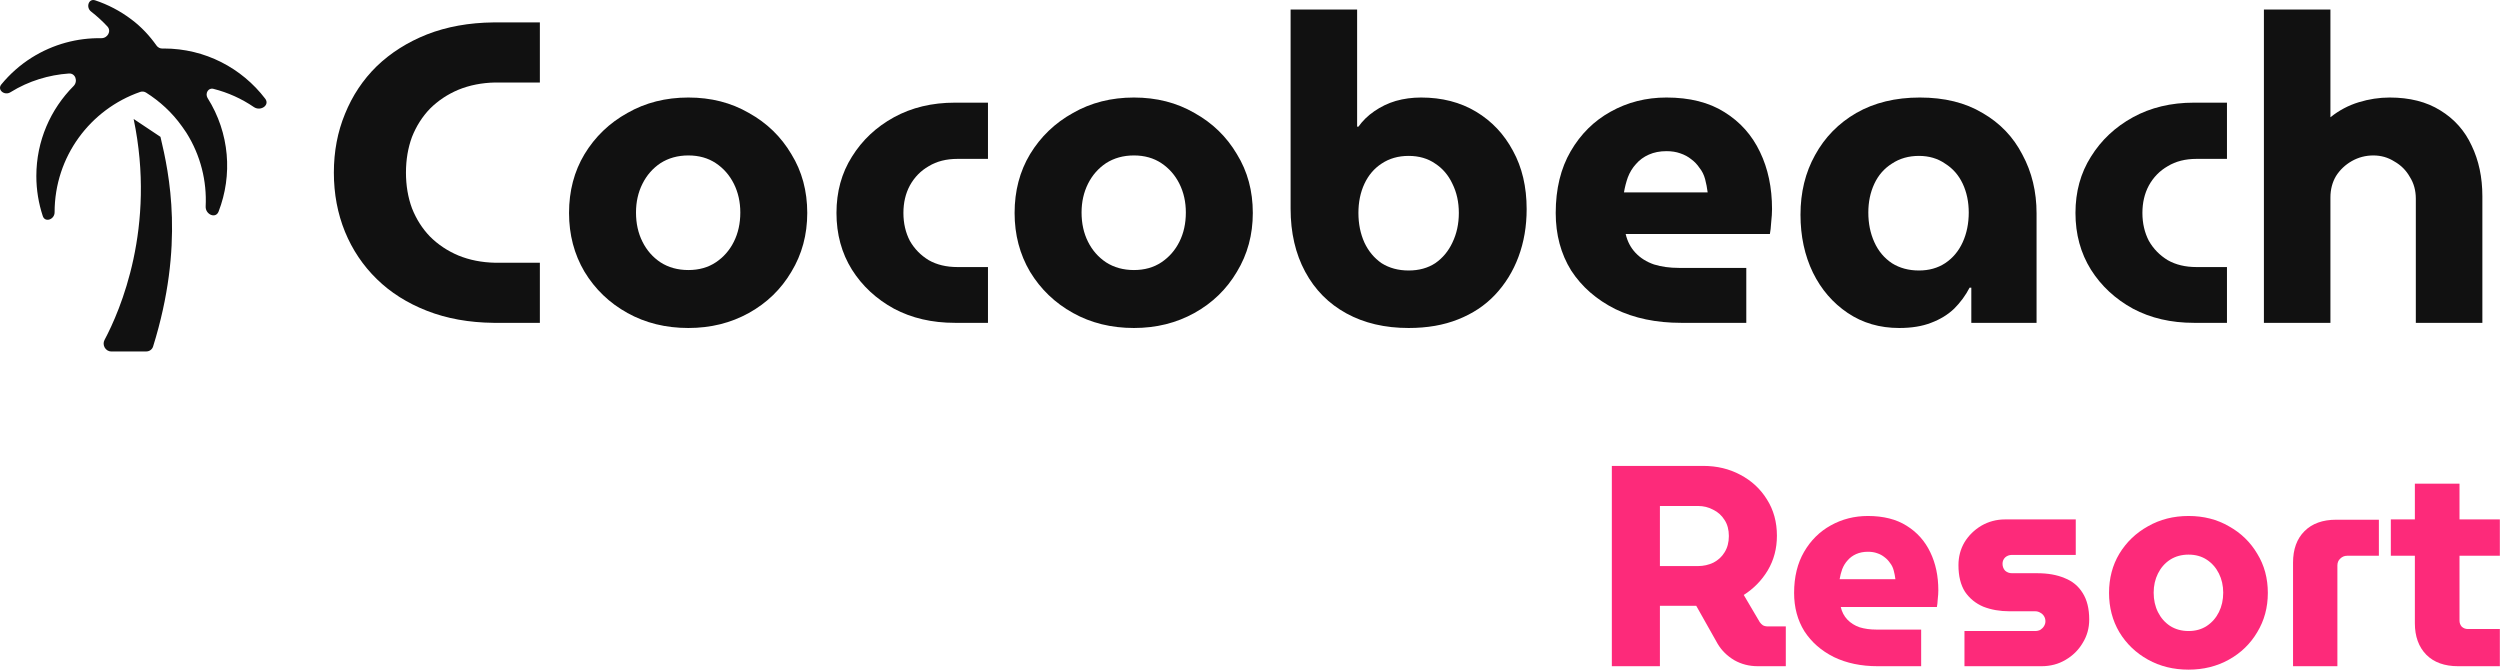
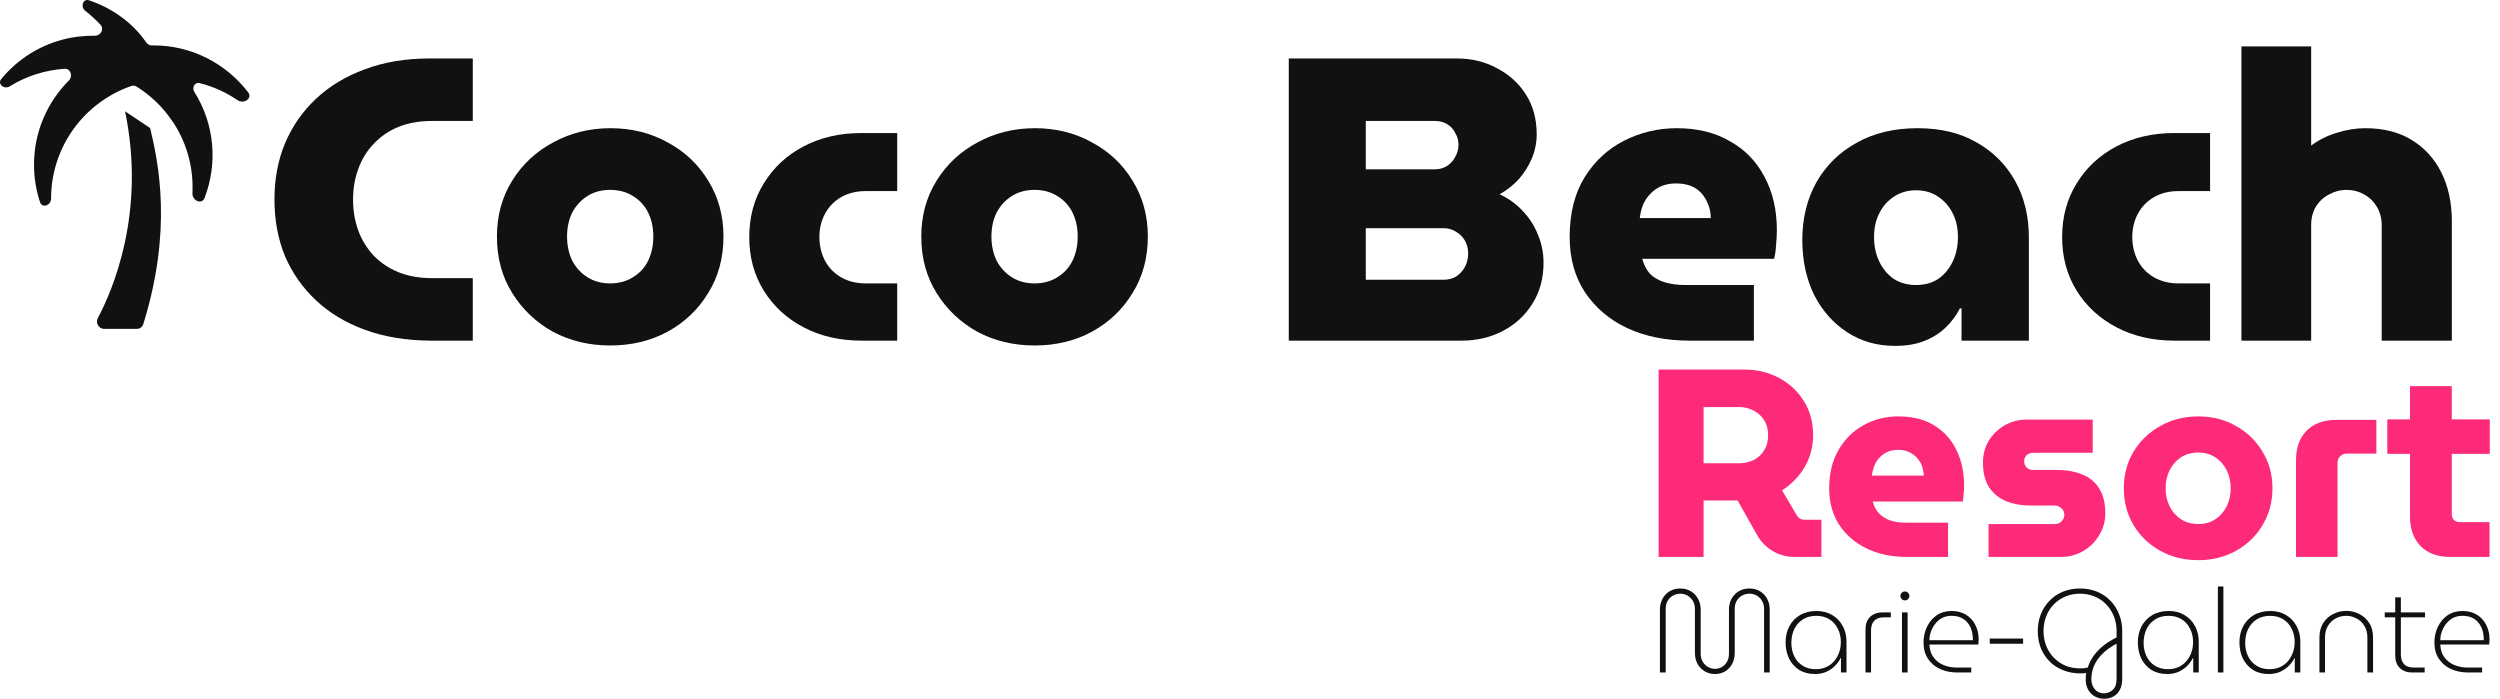
- <svg xmlns="http://www.w3.org/2000/svg" width="112" height="30" viewBox="0 0 112 30" fill="none">
-   <path d="M72.21 29.846V20.873H76.312C76.919 20.873 77.47 21.005 77.966 21.27C78.47 21.535 78.867 21.903 79.158 22.373C79.457 22.843 79.606 23.385 79.606 24.001C79.606 24.573 79.47 25.09 79.196 25.552C78.923 26.005 78.564 26.372 78.12 26.654L78.837 27.872C78.88 27.932 78.927 27.979 78.978 28.013C79.038 28.047 79.115 28.064 79.209 28.064H80.004V29.846H78.748C78.363 29.846 78.013 29.756 77.697 29.577C77.38 29.389 77.132 29.145 76.953 28.846L75.992 27.141C75.932 27.141 75.868 27.141 75.799 27.141C75.739 27.141 75.675 27.141 75.607 27.141H74.364V29.846H72.21ZM74.364 25.36H76.069C76.316 25.36 76.547 25.308 76.761 25.206C76.974 25.095 77.141 24.941 77.261 24.744C77.389 24.539 77.453 24.296 77.453 24.014C77.453 23.732 77.389 23.492 77.261 23.296C77.132 23.091 76.962 22.937 76.748 22.834C76.543 22.723 76.316 22.668 76.069 22.668H74.364V25.36Z" fill="#FD2A7A" />
-   <path d="M84.12 29.846C83.376 29.846 82.722 29.709 82.158 29.436C81.594 29.154 81.154 28.769 80.838 28.282C80.53 27.787 80.376 27.214 80.376 26.564C80.376 25.847 80.526 25.231 80.825 24.719C81.124 24.206 81.522 23.813 82.017 23.539C82.522 23.257 83.077 23.116 83.684 23.116C84.376 23.116 84.953 23.262 85.414 23.552C85.884 23.843 86.239 24.24 86.478 24.744C86.718 25.24 86.837 25.808 86.837 26.449C86.837 26.56 86.829 26.693 86.811 26.846C86.803 26.992 86.79 27.107 86.773 27.193H82.466C82.517 27.415 82.615 27.603 82.761 27.757C82.906 27.91 83.09 28.026 83.312 28.103C83.534 28.171 83.782 28.205 84.055 28.205H86.068V29.846H84.12ZM82.415 25.949H84.914C84.897 25.812 84.872 25.68 84.837 25.552C84.803 25.424 84.748 25.312 84.671 25.218C84.602 25.116 84.521 25.03 84.427 24.962C84.333 24.885 84.222 24.825 84.094 24.783C83.974 24.74 83.838 24.719 83.684 24.719C83.487 24.719 83.312 24.753 83.158 24.821C83.004 24.89 82.876 24.983 82.774 25.103C82.671 25.214 82.59 25.347 82.53 25.501C82.479 25.646 82.44 25.795 82.415 25.949Z" fill="#FD2A7A" />
-   <path d="M88.008 29.846V28.27H91.174C91.259 28.27 91.336 28.252 91.405 28.218C91.473 28.175 91.529 28.12 91.571 28.052C91.614 27.983 91.635 27.91 91.635 27.834C91.635 27.748 91.614 27.671 91.571 27.603C91.529 27.535 91.473 27.483 91.405 27.449C91.336 27.406 91.259 27.385 91.174 27.385H90.02C89.593 27.385 89.204 27.317 88.854 27.18C88.512 27.035 88.238 26.812 88.033 26.513C87.837 26.206 87.739 25.808 87.739 25.321C87.739 24.945 87.828 24.603 88.008 24.296C88.196 23.988 88.448 23.74 88.764 23.552C89.089 23.364 89.443 23.27 89.828 23.27H92.994V24.86H90.136C90.016 24.86 89.913 24.898 89.828 24.975C89.751 25.052 89.713 25.146 89.713 25.257C89.713 25.377 89.751 25.479 89.828 25.565C89.913 25.642 90.016 25.68 90.136 25.68H91.264C91.742 25.68 92.153 25.753 92.494 25.898C92.845 26.035 93.114 26.257 93.302 26.564C93.499 26.872 93.597 27.27 93.597 27.757C93.597 28.141 93.499 28.492 93.302 28.808C93.114 29.124 92.858 29.376 92.533 29.564C92.217 29.752 91.858 29.846 91.456 29.846H88.008Z" fill="#FD2A7A" />
-   <path d="M98.048 30C97.373 30 96.766 29.851 96.228 29.551C95.69 29.252 95.262 28.842 94.946 28.321C94.639 27.799 94.485 27.214 94.485 26.564C94.485 25.907 94.639 25.321 94.946 24.808C95.262 24.287 95.69 23.877 96.228 23.578C96.766 23.27 97.373 23.116 98.048 23.116C98.724 23.116 99.326 23.27 99.856 23.578C100.394 23.877 100.817 24.287 101.125 24.808C101.441 25.321 101.599 25.907 101.599 26.564C101.599 27.214 101.441 27.799 101.125 28.321C100.817 28.842 100.394 29.252 99.856 29.551C99.317 29.851 98.715 30 98.048 30ZM98.048 28.27C98.365 28.27 98.638 28.192 98.869 28.039C99.1 27.885 99.279 27.68 99.407 27.423C99.535 27.167 99.6 26.877 99.6 26.552C99.6 26.235 99.535 25.949 99.407 25.693C99.279 25.436 99.1 25.231 98.869 25.078C98.638 24.924 98.365 24.847 98.048 24.847C97.732 24.847 97.454 24.924 97.215 25.078C96.984 25.231 96.805 25.436 96.677 25.693C96.549 25.949 96.484 26.235 96.484 26.552C96.484 26.877 96.549 27.167 96.677 27.423C96.805 27.68 96.984 27.885 97.215 28.039C97.454 28.192 97.732 28.27 98.048 28.27Z" fill="#FD2A7A" />
-   <path d="M102.728 29.846V25.206C102.728 24.608 102.899 24.137 103.241 23.796C103.583 23.454 104.057 23.283 104.664 23.283H106.574V24.898H105.151C105.031 24.898 104.929 24.941 104.843 25.026C104.758 25.103 104.715 25.206 104.715 25.334V29.846H102.728Z" fill="#FD2A7A" />
-   <path d="M110.121 29.846C109.515 29.846 109.04 29.675 108.699 29.333C108.357 28.983 108.186 28.513 108.186 27.923V21.668H110.186V27.808C110.186 27.91 110.22 28 110.288 28.077C110.365 28.145 110.455 28.18 110.557 28.18H111.993V29.846H110.121ZM107.109 24.898V23.27H111.993V24.898H107.109Z" fill="#FD2A7A" />
-   <path d="M4.683 15.23C5.383 13.914 7.001 10.186 5.987 5.33L7.189 6.131C7.583 7.779 8.272 10.993 6.859 15.522C6.818 15.655 6.694 15.745 6.555 15.745H4.983C4.727 15.745 4.562 15.456 4.683 15.23Z" fill="#111111" />
-   <path d="M9.296 4.385C9.181 4.181 9.331 3.922 9.557 3.979C10.215 4.145 10.828 4.423 11.373 4.796C11.674 5.001 12.102 4.711 11.881 4.421C10.837 3.054 9.191 2.173 7.341 2.173C7.32 2.173 7.3 2.174 7.28 2.175C7.173 2.179 7.073 2.127 7.011 2.04C6.708 1.611 6.338 1.207 5.883 0.867C5.379 0.487 4.832 0.204 4.263 0.015C3.966 -0.084 3.834 0.339 4.088 0.523C4.353 0.73 4.593 0.952 4.81 1.184C5.004 1.392 4.82 1.716 4.536 1.711C3.466 1.695 2.391 1.974 1.42 2.582C0.893 2.914 0.438 3.322 0.06 3.782C-0.142 4.028 0.209 4.304 0.475 4.128C1.287 3.625 2.191 3.356 3.086 3.293C3.382 3.272 3.504 3.646 3.295 3.856C2.267 4.889 1.628 6.312 1.628 7.886C1.628 8.512 1.73 9.116 1.917 9.681C2.019 9.986 2.446 9.833 2.446 9.512C2.446 7.015 4.046 4.895 6.282 4.118C6.369 4.088 6.465 4.099 6.543 4.148C7.151 4.532 7.707 5.035 8.15 5.658C8.176 5.698 8.204 5.737 8.232 5.775C8.272 5.83 8.313 5.886 8.35 5.947C8.994 6.97 9.269 8.122 9.214 9.246C9.196 9.608 9.663 9.816 9.793 9.477C10.421 7.854 10.295 5.968 9.296 4.385Z" fill="#111111" />
-   <path fill-rule="evenodd" clip-rule="evenodd" d="M60.319 14.04C61.113 14.476 62.043 14.694 63.107 14.694C63.94 14.694 64.677 14.566 65.318 14.31C65.972 14.053 66.523 13.688 66.972 13.214C67.433 12.726 67.786 12.156 68.029 11.502C68.273 10.848 68.394 10.137 68.394 9.368C68.394 8.368 68.189 7.496 67.779 6.753C67.382 6.009 66.831 5.426 66.126 5.003C65.421 4.58 64.6 4.369 63.664 4.369C63.267 4.369 62.889 4.42 62.53 4.522C62.184 4.625 61.863 4.779 61.568 4.984C61.286 5.176 61.049 5.407 60.857 5.676H60.799V0.427H57.819V9.349C57.819 10.425 58.037 11.368 58.473 12.175C58.908 12.983 59.524 13.605 60.319 14.04ZM64.299 11.791C63.966 12.009 63.568 12.118 63.107 12.118C62.645 12.118 62.241 12.009 61.895 11.791C61.562 11.56 61.306 11.252 61.126 10.868C60.947 10.47 60.857 10.028 60.857 9.541C60.857 9.054 60.947 8.618 61.126 8.233C61.306 7.849 61.562 7.548 61.895 7.33C62.241 7.099 62.645 6.984 63.107 6.984C63.568 6.984 63.966 7.099 64.299 7.33C64.632 7.548 64.889 7.849 65.068 8.233C65.26 8.618 65.356 9.054 65.356 9.541C65.356 10.028 65.26 10.47 65.068 10.868C64.889 11.252 64.632 11.56 64.299 11.791Z" fill="#111111" />
-   <path d="M22.11 14.463C21.007 14.451 20.014 14.271 19.129 13.925C18.245 13.579 17.495 13.105 16.88 12.502C16.264 11.9 15.79 11.195 15.457 10.387C15.123 9.567 14.957 8.682 14.957 7.734C14.957 6.785 15.123 5.907 15.457 5.099C15.79 4.279 16.264 3.567 16.88 2.965C17.508 2.362 18.258 1.888 19.129 1.542C20.014 1.196 21.007 1.016 22.11 1.004H24.186V3.696H22.187C21.584 3.708 21.033 3.817 20.533 4.022C20.046 4.228 19.623 4.51 19.264 4.868C18.918 5.227 18.649 5.65 18.456 6.138C18.277 6.625 18.187 7.157 18.187 7.734C18.187 8.31 18.277 8.842 18.456 9.329C18.649 9.817 18.918 10.24 19.264 10.598C19.623 10.957 20.046 11.239 20.533 11.445C21.033 11.65 21.584 11.759 22.187 11.771H24.186V14.463H22.11Z" fill="#111111" />
-   <path fill-rule="evenodd" clip-rule="evenodd" d="M30.839 14.694C29.826 14.694 28.916 14.47 28.108 14.021C27.301 13.572 26.66 12.957 26.186 12.175C25.724 11.393 25.493 10.515 25.493 9.541C25.493 8.554 25.724 7.676 26.186 6.907C26.66 6.125 27.301 5.509 28.108 5.061C28.916 4.599 29.826 4.369 30.839 4.369C31.852 4.369 32.755 4.599 33.55 5.061C34.358 5.509 34.992 6.125 35.454 6.907C35.928 7.676 36.165 8.554 36.165 9.541C36.165 10.515 35.928 11.393 35.454 12.175C34.992 12.957 34.358 13.572 33.55 14.021C32.742 14.47 31.839 14.694 30.839 14.694ZM30.839 12.098C31.313 12.098 31.723 11.983 32.069 11.752C32.416 11.521 32.685 11.214 32.877 10.829C33.069 10.445 33.166 10.009 33.166 9.522C33.166 9.047 33.069 8.618 32.877 8.233C32.685 7.849 32.416 7.541 32.069 7.31C31.723 7.08 31.313 6.964 30.839 6.964C30.365 6.964 29.948 7.08 29.589 7.31C29.243 7.541 28.974 7.849 28.782 8.233C28.589 8.618 28.493 9.047 28.493 9.522C28.493 10.009 28.589 10.445 28.782 10.829C28.974 11.214 29.243 11.521 29.589 11.752C29.948 11.983 30.365 12.098 30.839 12.098Z" fill="#111111" />
-   <path d="M40.05 13.829C40.845 14.252 41.755 14.463 42.781 14.463H44.261V11.964H42.896C42.396 11.964 41.967 11.861 41.608 11.656C41.249 11.438 40.967 11.15 40.762 10.791C40.569 10.419 40.473 10.002 40.473 9.541C40.473 9.079 40.569 8.669 40.762 8.31C40.967 7.939 41.249 7.65 41.608 7.445C41.967 7.227 42.396 7.118 42.896 7.118H44.261V4.599H42.781C41.755 4.599 40.845 4.817 40.05 5.253C39.255 5.689 38.627 6.279 38.166 7.022C37.704 7.753 37.474 8.592 37.474 9.541C37.474 10.49 37.704 11.336 38.166 12.079C38.627 12.81 39.255 13.393 40.05 13.829Z" fill="#111111" />
-   <path fill-rule="evenodd" clip-rule="evenodd" d="M50.8 14.694C49.787 14.694 48.877 14.47 48.069 14.021C47.262 13.572 46.621 12.957 46.146 12.175C45.685 11.393 45.454 10.515 45.454 9.541C45.454 8.554 45.685 7.676 46.146 6.907C46.621 6.125 47.262 5.509 48.069 5.061C48.877 4.599 49.787 4.369 50.8 4.369C51.812 4.369 52.716 4.599 53.511 5.061C54.318 5.509 54.953 6.125 55.414 6.907C55.889 7.676 56.126 8.554 56.126 9.541C56.126 10.515 55.889 11.393 55.414 12.175C54.953 12.957 54.318 13.572 53.511 14.021C52.703 14.47 51.8 14.694 50.8 14.694ZM50.8 12.098C51.274 12.098 51.684 11.983 52.03 11.752C52.376 11.521 52.646 11.214 52.838 10.829C53.03 10.445 53.126 10.009 53.126 9.522C53.126 9.047 53.03 8.618 52.838 8.233C52.646 7.849 52.376 7.541 52.03 7.31C51.684 7.08 51.274 6.964 50.8 6.964C50.325 6.964 49.909 7.08 49.55 7.31C49.204 7.541 48.934 7.849 48.742 8.233C48.55 8.618 48.454 9.047 48.454 9.522C48.454 10.009 48.55 10.445 48.742 10.829C48.934 11.214 49.204 11.521 49.55 11.752C49.909 11.983 50.325 12.098 50.8 12.098Z" fill="#111111" />
-   <path fill-rule="evenodd" clip-rule="evenodd" d="M75.311 14.463C74.196 14.463 73.215 14.258 72.369 13.848C71.523 13.425 70.863 12.848 70.388 12.118C69.927 11.374 69.696 10.515 69.696 9.541C69.696 8.464 69.921 7.541 70.369 6.772C70.818 6.003 71.414 5.413 72.157 5.003C72.914 4.58 73.747 4.369 74.657 4.369C75.695 4.369 76.561 4.586 77.253 5.022C77.958 5.458 78.49 6.054 78.849 6.811C79.208 7.554 79.387 8.407 79.387 9.368C79.387 9.535 79.374 9.733 79.349 9.964C79.336 10.182 79.317 10.355 79.291 10.483H72.83C72.907 10.816 73.055 11.098 73.273 11.329C73.491 11.56 73.766 11.733 74.1 11.848C74.433 11.951 74.805 12.002 75.215 12.002H78.234V14.463H75.311ZM72.754 8.618H76.503C76.477 8.413 76.439 8.214 76.388 8.022C76.336 7.83 76.253 7.663 76.138 7.522C76.035 7.368 75.913 7.24 75.772 7.137C75.631 7.022 75.465 6.932 75.272 6.868C75.093 6.804 74.888 6.772 74.657 6.772C74.362 6.772 74.1 6.823 73.869 6.926C73.638 7.028 73.446 7.169 73.292 7.349C73.138 7.516 73.016 7.714 72.927 7.945C72.85 8.163 72.792 8.387 72.754 8.618Z" fill="#111111" />
-   <path fill-rule="evenodd" clip-rule="evenodd" d="M82.778 14.021C83.444 14.47 84.213 14.694 85.085 14.694C85.636 14.694 86.111 14.617 86.508 14.463C86.918 14.31 87.264 14.098 87.546 13.829C87.828 13.547 88.059 13.233 88.238 12.887H88.315V14.463H91.238V9.56C91.238 8.586 91.026 7.708 90.603 6.926C90.193 6.131 89.597 5.509 88.815 5.061C88.046 4.599 87.11 4.369 86.008 4.369C84.918 4.369 83.97 4.599 83.162 5.061C82.367 5.522 81.752 6.15 81.316 6.945C80.88 7.727 80.662 8.618 80.662 9.618C80.662 10.579 80.848 11.445 81.22 12.214C81.592 12.97 82.111 13.572 82.778 14.021ZM87.142 11.791C86.809 12.009 86.418 12.118 85.969 12.118C85.508 12.118 85.104 12.009 84.758 11.791C84.412 11.56 84.149 11.246 83.97 10.848C83.79 10.451 83.701 10.009 83.701 9.522C83.701 9.047 83.79 8.618 83.97 8.233C84.149 7.849 84.412 7.548 84.758 7.33C85.104 7.099 85.508 6.984 85.969 6.984C86.418 6.984 86.809 7.099 87.142 7.33C87.489 7.548 87.751 7.849 87.931 8.233C88.11 8.618 88.2 9.047 88.2 9.522C88.2 10.009 88.11 10.451 87.931 10.848C87.751 11.246 87.489 11.56 87.142 11.791Z" fill="#111111" />
-   <path d="M98.288 14.463C97.262 14.463 96.352 14.252 95.557 13.829C94.762 13.393 94.134 12.81 93.673 12.079C93.211 11.336 92.981 10.49 92.981 9.541C92.981 8.592 93.211 7.753 93.673 7.022C94.134 6.279 94.762 5.689 95.557 5.253C96.352 4.817 97.262 4.599 98.288 4.599H99.768V7.118H98.403C97.903 7.118 97.474 7.227 97.115 7.445C96.756 7.65 96.474 7.939 96.269 8.31C96.076 8.669 95.98 9.079 95.98 9.541C95.98 10.002 96.076 10.419 96.269 10.791C96.474 11.15 96.756 11.438 97.115 11.656C97.474 11.861 97.903 11.964 98.403 11.964H99.768V14.463H98.288Z" fill="#111111" />
-   <path d="M104.403 0.427H101.423V14.463H104.403V8.849C104.403 8.49 104.486 8.169 104.653 7.887C104.832 7.605 105.07 7.381 105.364 7.214C105.659 7.048 105.98 6.964 106.326 6.964C106.672 6.964 106.986 7.054 107.268 7.234C107.563 7.4 107.794 7.631 107.96 7.926C108.14 8.208 108.229 8.535 108.229 8.906V14.463H111.21V8.791C111.21 7.945 111.05 7.189 110.729 6.522C110.422 5.856 109.954 5.33 109.325 4.945C108.71 4.561 107.954 4.369 107.057 4.369C106.595 4.369 106.134 4.439 105.672 4.58C105.211 4.721 104.788 4.945 104.403 5.253V0.427Z" fill="#111111" />
+ <svg xmlns="http://www.w3.org/2000/svg" width="161" height="45" viewBox="0 0 161 45" fill="none">
+   <path d="M106.815 35.868V23.799H112.332C113.148 23.799 113.89 23.977 114.557 24.333C115.235 24.689 115.769 25.184 116.16 25.816C116.562 26.448 116.764 27.178 116.764 28.006C116.764 28.776 116.58 29.471 116.212 30.092C115.844 30.701 115.361 31.196 114.763 31.575L115.729 33.213C115.787 33.294 115.85 33.357 115.919 33.403C115.999 33.449 116.103 33.472 116.229 33.472H117.298V35.868H115.608C115.091 35.868 114.62 35.748 114.194 35.506C113.769 35.254 113.436 34.926 113.194 34.524L111.901 32.23C111.821 32.23 111.734 32.23 111.643 32.23C111.562 32.23 111.476 32.23 111.384 32.23H109.711V35.868H106.815ZM109.711 29.834H112.005C112.338 29.834 112.648 29.765 112.936 29.627C113.223 29.477 113.447 29.27 113.608 29.006C113.781 28.73 113.867 28.402 113.867 28.023C113.867 27.644 113.781 27.322 113.608 27.058C113.436 26.782 113.206 26.575 112.918 26.437C112.643 26.287 112.338 26.213 112.005 26.213H109.711V29.834Z" fill="#FD2A7A" />
+   <path d="M122.834 35.868C121.834 35.868 120.955 35.685 120.196 35.317C119.437 34.937 118.845 34.42 118.42 33.765C118.006 33.098 117.799 32.328 117.799 31.454C117.799 30.489 118 29.661 118.403 28.971C118.805 28.282 119.34 27.753 120.006 27.385C120.685 27.006 121.432 26.816 122.248 26.816C123.179 26.816 123.955 27.012 124.576 27.402C125.208 27.793 125.685 28.328 126.007 29.006C126.329 29.673 126.49 30.437 126.49 31.299C126.49 31.449 126.478 31.627 126.455 31.834C126.444 32.029 126.426 32.184 126.403 32.299H120.61C120.679 32.598 120.811 32.851 121.006 33.058C121.202 33.265 121.449 33.42 121.748 33.523C122.047 33.615 122.38 33.661 122.748 33.661H125.455V35.868H122.834ZM120.541 30.627H123.903C123.88 30.443 123.846 30.265 123.8 30.092C123.754 29.92 123.679 29.77 123.576 29.644C123.484 29.506 123.374 29.391 123.248 29.299C123.121 29.196 122.972 29.115 122.8 29.058C122.639 29 122.455 28.971 122.248 28.971C121.983 28.971 121.748 29.017 121.541 29.109C121.334 29.201 121.162 29.328 121.024 29.489C120.886 29.638 120.776 29.816 120.696 30.023C120.627 30.219 120.575 30.42 120.541 30.627Z" fill="#FD2A7A" />
+   <path d="M128.064 35.868V33.748H132.323C132.438 33.748 132.541 33.725 132.633 33.679C132.725 33.621 132.8 33.547 132.857 33.455C132.915 33.363 132.944 33.265 132.944 33.161C132.944 33.047 132.915 32.943 132.857 32.851C132.8 32.759 132.725 32.69 132.633 32.644C132.541 32.587 132.438 32.558 132.323 32.558H130.771C130.196 32.558 129.673 32.466 129.202 32.282C128.742 32.087 128.374 31.788 128.099 31.385C127.834 30.972 127.702 30.437 127.702 29.782C127.702 29.276 127.823 28.816 128.064 28.402C128.317 27.989 128.656 27.655 129.081 27.402C129.518 27.149 129.995 27.023 130.512 27.023H134.771V29.161H130.926C130.765 29.161 130.627 29.213 130.512 29.316C130.409 29.42 130.357 29.546 130.357 29.696C130.357 29.857 130.409 29.994 130.512 30.11C130.627 30.213 130.765 30.265 130.926 30.265H132.444C133.087 30.265 133.639 30.362 134.099 30.558C134.57 30.742 134.932 31.041 135.185 31.454C135.45 31.868 135.582 32.403 135.582 33.058C135.582 33.575 135.45 34.047 135.185 34.472C134.932 34.897 134.588 35.236 134.151 35.489C133.725 35.742 133.243 35.868 132.702 35.868H128.064Z" fill="#FD2A7A" />
+   <path d="M141.57 36.075C140.662 36.075 139.845 35.874 139.121 35.472C138.397 35.07 137.822 34.518 137.397 33.817C136.983 33.115 136.776 32.328 136.776 31.454C136.776 30.569 136.983 29.782 137.397 29.092C137.822 28.391 138.397 27.839 139.121 27.437C139.845 27.023 140.662 26.816 141.57 26.816C142.478 26.816 143.288 27.023 144.001 27.437C144.725 27.839 145.294 28.391 145.708 29.092C146.133 29.782 146.346 30.569 146.346 31.454C146.346 32.328 146.133 33.115 145.708 33.817C145.294 34.518 144.725 35.07 144.001 35.472C143.277 35.874 142.466 36.075 141.57 36.075ZM141.57 33.748C141.995 33.748 142.363 33.644 142.673 33.437C142.984 33.23 143.225 32.955 143.397 32.61C143.57 32.265 143.656 31.874 143.656 31.437C143.656 31.012 143.57 30.627 143.397 30.282C143.225 29.937 142.984 29.661 142.673 29.454C142.363 29.247 141.995 29.144 141.57 29.144C141.144 29.144 140.771 29.247 140.449 29.454C140.139 29.661 139.897 29.937 139.725 30.282C139.552 30.627 139.466 31.012 139.466 31.437C139.466 31.874 139.552 32.265 139.725 32.61C139.897 32.955 140.139 33.23 140.449 33.437C140.771 33.644 141.144 33.748 141.57 33.748Z" fill="#FD2A7A" />
+   <path d="M147.864 35.868V29.627C147.864 28.822 148.094 28.19 148.554 27.73C149.014 27.27 149.652 27.04 150.468 27.04H153.037V29.213H151.123C150.962 29.213 150.824 29.27 150.709 29.385C150.594 29.489 150.537 29.627 150.537 29.799V35.868H147.864Z" fill="#FD2A7A" />
+   <path d="M157.809 35.868C156.993 35.868 156.355 35.639 155.895 35.179C155.435 34.708 155.205 34.075 155.205 33.282V24.868H157.895V33.127C157.895 33.265 157.941 33.386 158.033 33.489C158.137 33.581 158.257 33.627 158.395 33.627H160.327V35.868H157.809ZM153.757 29.213V27.023H160.327V29.213H153.757Z" fill="#FD2A7A" />
+   <path d="M6.299 20.486C7.241 18.715 9.418 13.701 8.053 7.169L9.669 8.247C10.2 10.463 11.126 14.786 9.226 20.878C9.17 21.057 9.004 21.179 8.817 21.179H6.703C6.358 21.179 6.137 20.79 6.299 20.486Z" fill="#111111" />
+   <path d="M12.504 5.898C12.349 5.624 12.551 5.275 12.855 5.352C13.741 5.575 14.565 5.95 15.298 6.45C15.703 6.727 16.279 6.336 15.981 5.947C14.577 4.108 12.363 2.923 9.874 2.923C9.846 2.923 9.819 2.924 9.792 2.925C9.648 2.931 9.514 2.862 9.431 2.744C9.023 2.167 8.525 1.623 7.913 1.167C7.235 0.655 6.499 0.275 5.734 0.02C5.334 -0.113 5.158 0.456 5.499 0.703C5.855 0.982 6.178 1.28 6.47 1.593C6.731 1.872 6.484 2.308 6.101 2.302C4.662 2.279 3.216 2.655 1.91 3.473C1.202 3.92 0.59 4.469 0.081 5.088C-0.191 5.419 0.281 5.789 0.638 5.553C1.731 4.876 2.947 4.514 4.151 4.429C4.549 4.401 4.714 4.904 4.432 5.187C3.049 6.576 2.19 8.49 2.19 10.607C2.19 11.45 2.326 12.262 2.579 13.022C2.715 13.432 3.29 13.227 3.29 12.795C3.29 9.436 5.443 6.585 8.45 5.539C8.567 5.498 8.696 5.513 8.801 5.579C9.619 6.096 10.367 6.773 10.963 7.611C10.998 7.665 11.036 7.716 11.073 7.768C11.127 7.842 11.181 7.917 11.232 7.999C12.098 9.376 12.467 10.925 12.393 12.437C12.37 12.924 12.997 13.204 13.173 12.748C14.017 10.565 13.848 8.028 12.504 5.898Z" fill="#111111" />
+   <path d="M153.757 27.023H160.327V29.213H153.757V27.023Z" fill="#FD2A7A" />
+   <path d="M27.669 21.937C26.112 21.92 24.718 21.686 23.49 21.236C22.261 20.786 21.214 20.155 20.349 19.341C19.483 18.528 18.817 17.576 18.349 16.486C17.899 15.378 17.675 14.166 17.675 12.851C17.675 11.536 17.899 10.333 18.349 9.243C18.817 8.135 19.483 7.174 20.349 6.361C21.214 5.548 22.261 4.916 23.49 4.466C24.718 3.999 26.112 3.765 27.669 3.765H30.447V7.789H27.825C27.012 7.789 26.285 7.919 25.644 8.178C25.021 8.438 24.494 8.801 24.061 9.269C23.628 9.719 23.299 10.255 23.074 10.878C22.849 11.484 22.737 12.142 22.737 12.851C22.737 13.561 22.849 14.227 23.074 14.85C23.299 15.456 23.628 15.992 24.061 16.46C24.494 16.91 25.021 17.264 25.644 17.524C26.285 17.784 27.012 17.913 27.825 17.913H30.447V21.937H27.669Z" fill="#111111" />
+   <path d="M39.296 22.249C37.947 22.249 36.718 21.955 35.61 21.366C34.52 20.76 33.646 19.93 32.988 18.874C32.33 17.818 32.002 16.607 32.002 15.239C32.002 13.889 32.33 12.687 32.988 11.631C33.646 10.575 34.528 9.753 35.636 9.165C36.744 8.559 37.972 8.256 39.322 8.256C40.672 8.256 41.892 8.559 42.983 9.165C44.09 9.753 44.965 10.575 45.605 11.631C46.263 12.687 46.591 13.889 46.591 15.239C46.591 16.607 46.263 17.818 45.605 18.874C44.965 19.93 44.09 20.76 42.983 21.366C41.892 21.955 40.664 22.249 39.296 22.249ZM39.296 18.251C39.85 18.251 40.335 18.121 40.75 17.861C41.183 17.602 41.512 17.247 41.737 16.797C41.962 16.33 42.074 15.811 42.074 15.239C42.074 14.651 41.962 14.132 41.737 13.682C41.512 13.232 41.183 12.877 40.75 12.617C40.335 12.358 39.85 12.228 39.296 12.228C38.743 12.228 38.258 12.358 37.843 12.617C37.427 12.877 37.098 13.232 36.856 13.682C36.631 14.132 36.519 14.651 36.519 15.239C36.519 15.811 36.631 16.33 36.856 16.797C37.098 17.247 37.427 17.602 37.843 17.861C38.258 18.121 38.743 18.251 39.296 18.251Z" fill="#111111" />
+   <path d="M55.469 21.937C54.085 21.937 52.847 21.652 51.757 21.081C50.666 20.509 49.81 19.722 49.187 18.718C48.564 17.714 48.252 16.564 48.252 15.265C48.252 13.967 48.564 12.816 49.187 11.813C49.81 10.792 50.666 9.995 51.757 9.424C52.847 8.853 54.085 8.568 55.469 8.568H57.78V12.306H55.755C55.149 12.306 54.621 12.436 54.171 12.695C53.721 12.955 53.375 13.31 53.133 13.76C52.891 14.21 52.769 14.712 52.769 15.265C52.769 15.819 52.891 16.33 53.133 16.797C53.375 17.247 53.721 17.602 54.171 17.861C54.621 18.121 55.149 18.251 55.755 18.251H57.78V21.937H55.469Z" fill="#111111" />
+   <path d="M66.626 22.249C65.276 22.249 64.047 21.955 62.94 21.366C61.849 20.76 60.975 19.93 60.318 18.874C59.66 17.818 59.331 16.607 59.331 15.239C59.331 13.889 59.66 12.687 60.318 11.631C60.975 10.575 61.858 9.753 62.965 9.165C64.073 8.559 65.302 8.256 66.652 8.256C68.002 8.256 69.222 8.559 70.312 9.165C71.42 9.753 72.294 10.575 72.934 11.631C73.592 12.687 73.921 13.889 73.921 15.239C73.921 16.607 73.592 17.818 72.934 18.874C72.294 19.93 71.42 20.76 70.312 21.366C69.222 21.955 67.993 22.249 66.626 22.249ZM66.626 18.251C67.18 18.251 67.664 18.121 68.08 17.861C68.512 17.602 68.841 17.247 69.066 16.797C69.291 16.33 69.404 15.811 69.404 15.239C69.404 14.651 69.291 14.132 69.066 13.682C68.841 13.232 68.512 12.877 68.08 12.617C67.664 12.358 67.18 12.228 66.626 12.228C66.072 12.228 65.588 12.358 65.172 12.617C64.757 12.877 64.428 13.232 64.186 13.682C63.961 14.132 63.848 14.651 63.848 15.239C63.848 15.811 63.961 16.33 64.186 16.797C64.428 17.247 64.757 17.602 65.172 17.861C65.588 18.121 66.072 18.251 66.626 18.251Z" fill="#111111" />
+   <path d="M82.997 21.937V3.765H93.823C94.775 3.765 95.631 3.973 96.393 4.388C97.172 4.786 97.795 5.349 98.262 6.075C98.729 6.802 98.963 7.659 98.963 8.646C98.963 9.182 98.859 9.701 98.651 10.203C98.444 10.688 98.167 11.129 97.821 11.527C97.475 11.908 97.059 12.237 96.575 12.514C97.146 12.773 97.639 13.128 98.054 13.578C98.487 14.028 98.816 14.539 99.041 15.11C99.283 15.681 99.404 16.287 99.404 16.927C99.404 17.931 99.162 18.813 98.677 19.575C98.21 20.319 97.579 20.899 96.782 21.314C95.986 21.73 95.104 21.937 94.134 21.937H82.997ZM87.956 18.017H92.94C93.269 18.017 93.546 17.948 93.771 17.81C94.013 17.654 94.204 17.446 94.342 17.186C94.481 16.927 94.55 16.641 94.55 16.33C94.55 16.018 94.481 15.741 94.342 15.499C94.204 15.257 94.013 15.066 93.771 14.928C93.546 14.772 93.269 14.694 92.94 14.694H87.956V18.017ZM87.956 10.904H92.395C92.689 10.904 92.949 10.835 93.174 10.696C93.416 10.541 93.598 10.342 93.719 10.099C93.858 9.857 93.927 9.597 93.927 9.32C93.927 9.044 93.858 8.793 93.719 8.568C93.598 8.325 93.425 8.135 93.2 7.996C92.975 7.858 92.707 7.789 92.395 7.789H87.956V10.904Z" fill="#111111" />
+   <path d="M108.796 21.937C107.29 21.937 105.958 21.669 104.798 21.133C103.656 20.596 102.747 19.826 102.072 18.822C101.415 17.818 101.086 16.633 101.086 15.265C101.086 13.742 101.406 12.462 102.046 11.423C102.687 10.385 103.535 9.597 104.591 9.061C105.646 8.524 106.78 8.256 107.991 8.256C109.307 8.256 110.44 8.533 111.392 9.087C112.361 9.623 113.106 10.385 113.625 11.371C114.161 12.358 114.43 13.509 114.43 14.824C114.43 15.101 114.412 15.421 114.378 15.785C114.36 16.131 114.317 16.425 114.248 16.667H105.759C105.863 17.048 106.027 17.368 106.252 17.628C106.494 17.87 106.806 18.052 107.187 18.173C107.585 18.294 108.035 18.355 108.537 18.355H112.95V21.937H108.796ZM105.603 14.045H110.172C110.172 13.786 110.137 13.552 110.068 13.344C109.999 13.119 109.904 12.912 109.783 12.721C109.662 12.531 109.514 12.367 109.341 12.228C109.168 12.09 108.961 11.986 108.718 11.916C108.476 11.847 108.216 11.813 107.94 11.813C107.576 11.813 107.256 11.873 106.979 11.994C106.702 12.116 106.468 12.28 106.278 12.488C106.088 12.678 105.932 12.912 105.811 13.189C105.707 13.448 105.638 13.734 105.603 14.045Z" fill="#111111" />
+   <path d="M122.04 22.275C120.88 22.275 119.851 21.981 118.951 21.392C118.051 20.804 117.341 19.999 116.822 18.978C116.32 17.939 116.069 16.762 116.069 15.447C116.069 14.063 116.372 12.825 116.978 11.735C117.601 10.645 118.466 9.796 119.574 9.191C120.681 8.568 121.988 8.256 123.494 8.256C124.965 8.256 126.228 8.559 127.284 9.165C128.357 9.77 129.188 10.601 129.776 11.657C130.365 12.713 130.659 13.924 130.659 15.291V21.937H126.323V19.86H126.22C125.977 20.328 125.666 20.743 125.285 21.107C124.904 21.47 124.446 21.756 123.909 21.963C123.39 22.171 122.767 22.275 122.04 22.275ZM123.39 18.355C123.944 18.355 124.42 18.225 124.818 17.965C125.216 17.688 125.527 17.316 125.752 16.849C125.977 16.382 126.09 15.854 126.09 15.265C126.09 14.677 125.977 14.166 125.752 13.734C125.527 13.284 125.216 12.929 124.818 12.669C124.42 12.393 123.944 12.254 123.39 12.254C122.853 12.254 122.377 12.393 121.962 12.669C121.564 12.929 121.252 13.284 121.027 13.734C120.802 14.166 120.69 14.677 120.69 15.265C120.69 15.854 120.802 16.382 121.027 16.849C121.252 17.316 121.564 17.688 121.962 17.965C122.377 18.225 122.853 18.355 123.39 18.355Z" fill="#111111" />
+   <path d="M140.018 21.937C138.634 21.937 137.396 21.652 136.306 21.081C135.216 20.509 134.359 19.722 133.736 18.718C133.113 17.714 132.801 16.564 132.801 15.265C132.801 13.967 133.113 12.816 133.736 11.813C134.359 10.792 135.216 9.995 136.306 9.424C137.396 8.853 138.634 8.568 140.018 8.568H142.329V12.306H140.304C139.698 12.306 139.17 12.436 138.72 12.695C138.27 12.955 137.924 13.31 137.682 13.76C137.44 14.21 137.319 14.712 137.319 15.265C137.319 15.819 137.44 16.33 137.682 16.797C137.924 17.247 138.27 17.602 138.72 17.861C139.17 18.121 139.698 18.251 140.304 18.251H142.329V21.937H140.018Z" fill="#111111" />
+   <path d="M144.348 21.937V2.986H148.839V9.372C149.358 8.992 149.92 8.715 150.526 8.542C151.132 8.351 151.729 8.256 152.317 8.256C153.494 8.256 154.489 8.507 155.303 9.009C156.134 9.511 156.774 10.212 157.224 11.112C157.674 12.012 157.899 13.059 157.899 14.253V21.937H153.382V14.539C153.382 14.071 153.278 13.665 153.07 13.318C152.863 12.972 152.586 12.704 152.24 12.514C151.893 12.323 151.521 12.228 151.123 12.228C150.725 12.228 150.353 12.323 150.007 12.514C149.661 12.687 149.375 12.946 149.15 13.292C148.943 13.639 148.839 14.037 148.839 14.487V21.937H144.348Z" fill="#111111" />
+   <path d="M110.45 43.407C110.202 43.407 109.979 43.349 109.782 43.232C109.59 43.116 109.436 42.957 109.319 42.755C109.208 42.547 109.153 42.307 109.153 42.034V39.197C109.153 39.014 109.11 38.85 109.024 38.703C108.938 38.557 108.824 38.443 108.682 38.362C108.541 38.276 108.384 38.233 108.212 38.233C108.04 38.233 107.881 38.276 107.734 38.362C107.592 38.443 107.478 38.557 107.392 38.703C107.312 38.85 107.271 39.014 107.271 39.197V43.308H106.899V39.265C106.899 38.997 106.955 38.761 107.066 38.559C107.178 38.352 107.332 38.19 107.529 38.074C107.726 37.957 107.954 37.899 108.212 37.899C108.465 37.899 108.69 37.957 108.887 38.074C109.084 38.19 109.238 38.352 109.35 38.559C109.466 38.761 109.524 38.997 109.524 39.265V42.102C109.524 42.294 109.567 42.464 109.653 42.61C109.739 42.752 109.85 42.866 109.987 42.952C110.129 43.033 110.283 43.073 110.45 43.073C110.612 43.073 110.761 43.033 110.897 42.952C111.034 42.866 111.143 42.752 111.224 42.61C111.304 42.464 111.345 42.294 111.345 42.102V39.265C111.345 38.997 111.401 38.761 111.512 38.559C111.628 38.352 111.785 38.19 111.982 38.074C112.179 37.957 112.407 37.899 112.665 37.899C112.918 37.899 113.143 37.957 113.34 38.074C113.537 38.19 113.692 38.352 113.803 38.559C113.914 38.761 113.97 38.997 113.97 39.265V43.308H113.606V39.197C113.606 39.014 113.563 38.85 113.477 38.703C113.396 38.557 113.284 38.443 113.143 38.362C113.001 38.276 112.842 38.233 112.665 38.233C112.488 38.233 112.326 38.276 112.179 38.362C112.038 38.443 111.924 38.557 111.838 38.703C111.757 38.85 111.717 39.014 111.717 39.197V42.034C111.717 42.307 111.661 42.547 111.55 42.755C111.444 42.957 111.294 43.116 111.102 43.232C110.91 43.349 110.693 43.407 110.45 43.407Z" fill="#111111" />
+   <path d="M116.881 43.407C116.487 43.407 116.148 43.318 115.865 43.141C115.582 42.959 115.364 42.714 115.212 42.406C115.066 42.097 114.992 41.751 114.992 41.366C114.992 40.987 115.071 40.645 115.228 40.342C115.389 40.033 115.62 39.791 115.918 39.614C116.216 39.437 116.573 39.348 116.988 39.348C117.377 39.348 117.716 39.437 118.004 39.614C118.292 39.786 118.515 40.021 118.672 40.319C118.834 40.613 118.915 40.946 118.915 41.321V43.308H118.558V42.375H118.535C118.464 42.532 118.353 42.691 118.201 42.853C118.055 43.01 117.87 43.141 117.648 43.248C117.43 43.354 117.175 43.407 116.881 43.407ZM116.942 43.096C117.251 43.096 117.526 43.023 117.769 42.876C118.012 42.724 118.201 42.517 118.338 42.254C118.48 41.986 118.55 41.685 118.55 41.351C118.55 41.027 118.485 40.739 118.353 40.486C118.227 40.228 118.045 40.026 117.807 39.879C117.569 39.733 117.291 39.659 116.972 39.659C116.639 39.659 116.35 39.735 116.108 39.887C115.87 40.039 115.685 40.246 115.554 40.509C115.427 40.772 115.364 41.07 115.364 41.404C115.364 41.713 115.425 41.996 115.546 42.254C115.668 42.512 115.847 42.717 116.085 42.868C116.323 43.02 116.608 43.096 116.942 43.096Z" fill="#111111" />
+   <path d="M120.138 43.308V40.539C120.138 40.195 120.234 39.927 120.427 39.735C120.624 39.538 120.894 39.439 121.238 39.439H121.769V39.758H121.314C121.046 39.758 120.841 39.831 120.7 39.978C120.563 40.125 120.495 40.334 120.495 40.608V43.308H120.138Z" fill="#111111" />
+   <path d="M122.487 43.308V39.439H122.851V43.308H122.487ZM122.677 38.666C122.601 38.666 122.533 38.638 122.472 38.582C122.416 38.521 122.388 38.453 122.388 38.377C122.388 38.296 122.416 38.228 122.472 38.172C122.533 38.117 122.601 38.089 122.677 38.089C122.753 38.089 122.818 38.117 122.874 38.172C122.935 38.228 122.965 38.296 122.965 38.377C122.965 38.453 122.935 38.521 122.874 38.582C122.818 38.638 122.753 38.666 122.677 38.666Z" fill="#111111" />
+   <path d="M126.045 43.308C125.64 43.308 125.274 43.235 124.945 43.088C124.616 42.937 124.356 42.717 124.163 42.428C123.971 42.14 123.875 41.788 123.875 41.374C123.875 41.015 123.948 40.681 124.095 40.372C124.242 40.064 124.449 39.816 124.717 39.629C124.99 39.442 125.311 39.348 125.681 39.348C126.045 39.348 126.356 39.429 126.614 39.591C126.877 39.753 127.077 39.973 127.213 40.251C127.355 40.524 127.426 40.833 127.426 41.176C127.426 41.232 127.423 41.288 127.418 41.343C127.418 41.399 127.413 41.455 127.403 41.51H124.254C124.265 41.829 124.351 42.099 124.512 42.322C124.674 42.545 124.887 42.712 125.15 42.823C125.413 42.934 125.696 42.99 125.999 42.99H126.948V43.308H126.045ZM124.254 41.23H127.054C127.059 41.129 127.051 41.01 127.031 40.873C127.016 40.736 126.98 40.6 126.925 40.463C126.869 40.322 126.788 40.19 126.682 40.069C126.581 39.947 126.447 39.849 126.28 39.773C126.113 39.697 125.908 39.659 125.666 39.659C125.448 39.659 125.251 39.705 125.074 39.796C124.902 39.887 124.755 40.011 124.634 40.167C124.512 40.319 124.419 40.489 124.353 40.676C124.287 40.858 124.254 41.042 124.254 41.23Z" fill="#111111" />
+   <path d="M128.14 41.457V41.123H130.287V41.457H128.14Z" fill="#111111" />
+   <path d="M135.51 45C135.298 45 135.101 44.952 134.919 44.856C134.742 44.76 134.597 44.618 134.486 44.431C134.375 44.244 134.319 44.014 134.319 43.741C134.319 43.68 134.322 43.614 134.327 43.543C134.332 43.478 134.339 43.412 134.35 43.346C133.935 43.392 133.54 43.364 133.166 43.263C132.792 43.162 132.458 42.992 132.165 42.755C131.876 42.512 131.649 42.213 131.482 41.859C131.315 41.5 131.232 41.093 131.232 40.638C131.232 40.259 131.295 39.904 131.421 39.576C131.553 39.242 131.737 38.951 131.975 38.703C132.213 38.45 132.499 38.253 132.832 38.112C133.171 37.97 133.545 37.899 133.955 37.899C134.365 37.899 134.736 37.97 135.07 38.112C135.404 38.253 135.69 38.45 135.928 38.703C136.165 38.951 136.347 39.239 136.474 39.568C136.605 39.897 136.671 40.248 136.671 40.623V43.718C136.671 44.001 136.62 44.236 136.519 44.423C136.418 44.616 136.279 44.76 136.102 44.856C135.93 44.952 135.733 45 135.51 45ZM135.488 44.651C135.71 44.651 135.902 44.575 136.064 44.423C136.226 44.277 136.307 44.047 136.307 43.733V41.457C135.958 41.639 135.677 41.834 135.465 42.041C135.252 42.244 135.088 42.446 134.972 42.648C134.86 42.851 134.784 43.043 134.744 43.225C134.704 43.407 134.683 43.569 134.683 43.71C134.683 43.913 134.721 44.085 134.797 44.226C134.873 44.368 134.972 44.474 135.093 44.545C135.219 44.616 135.351 44.651 135.488 44.651ZM133.955 43.043C134.046 43.043 134.13 43.04 134.205 43.035C134.281 43.025 134.365 43.01 134.456 42.99C134.516 42.777 134.618 42.56 134.759 42.337C134.901 42.115 135.096 41.895 135.343 41.677C135.591 41.455 135.912 41.247 136.307 41.055V40.623C136.307 40.279 136.246 39.963 136.125 39.674C136.008 39.381 135.844 39.128 135.632 38.916C135.424 38.698 135.176 38.531 134.888 38.415C134.6 38.294 134.289 38.233 133.955 38.233C133.616 38.233 133.303 38.294 133.014 38.415C132.731 38.531 132.483 38.698 132.271 38.916C132.059 39.133 131.894 39.389 131.778 39.682C131.661 39.975 131.603 40.294 131.603 40.638C131.603 40.982 131.661 41.3 131.778 41.594C131.894 41.887 132.059 42.142 132.271 42.36C132.483 42.577 132.731 42.747 133.014 42.868C133.303 42.985 133.616 43.043 133.955 43.043Z" fill="#111111" />
+   <path d="M139.566 43.407C139.172 43.407 138.833 43.318 138.55 43.141C138.266 42.959 138.049 42.714 137.897 42.406C137.75 42.097 137.677 41.751 137.677 41.366C137.677 40.987 137.756 40.645 137.912 40.342C138.074 40.033 138.304 39.791 138.603 39.614C138.901 39.437 139.258 39.348 139.672 39.348C140.062 39.348 140.401 39.437 140.689 39.614C140.977 39.786 141.2 40.021 141.356 40.319C141.518 40.613 141.599 40.946 141.599 41.321V43.308H141.243V42.375H141.22C141.149 42.532 141.038 42.691 140.886 42.853C140.739 43.01 140.555 43.141 140.332 43.248C140.115 43.354 139.859 43.407 139.566 43.407ZM139.627 43.096C139.935 43.096 140.211 43.023 140.454 42.876C140.696 42.724 140.886 42.517 141.023 42.254C141.164 41.986 141.235 41.685 141.235 41.351C141.235 41.027 141.169 40.739 141.038 40.486C140.911 40.228 140.729 40.026 140.492 39.879C140.254 39.733 139.976 39.659 139.657 39.659C139.323 39.659 139.035 39.735 138.792 39.887C138.555 40.039 138.37 40.246 138.239 40.509C138.112 40.772 138.049 41.07 138.049 41.404C138.049 41.713 138.11 41.996 138.231 42.254C138.352 42.512 138.532 42.717 138.77 42.868C139.007 43.02 139.293 43.096 139.627 43.096Z" fill="#111111" />
+   <path d="M142.831 43.308V37.77H143.187V43.308H142.831Z" fill="#111111" />
+   <path d="M146.108 43.407C145.713 43.407 145.374 43.318 145.091 43.141C144.808 42.959 144.591 42.714 144.439 42.406C144.292 42.097 144.219 41.751 144.219 41.366C144.219 40.987 144.297 40.645 144.454 40.342C144.616 40.033 144.846 39.791 145.144 39.614C145.443 39.437 145.799 39.348 146.214 39.348C146.603 39.348 146.942 39.437 147.231 39.614C147.519 39.786 147.741 40.021 147.898 40.319C148.06 40.613 148.141 40.946 148.141 41.321V43.308H147.784V42.375H147.762C147.691 42.532 147.58 42.691 147.428 42.853C147.281 43.01 147.097 43.141 146.874 43.248C146.657 43.354 146.401 43.407 146.108 43.407ZM146.168 43.096C146.477 43.096 146.753 43.023 146.995 42.876C147.238 42.724 147.428 42.517 147.564 42.254C147.706 41.986 147.777 41.685 147.777 41.351C147.777 41.027 147.711 40.739 147.58 40.486C147.453 40.228 147.271 40.026 147.033 39.879C146.796 39.733 146.517 39.659 146.199 39.659C145.865 39.659 145.577 39.735 145.334 39.887C145.096 40.039 144.912 40.246 144.78 40.509C144.654 40.772 144.591 41.07 144.591 41.404C144.591 41.713 144.651 41.996 144.773 42.254C144.894 42.512 145.074 42.717 145.311 42.868C145.549 43.02 145.835 43.096 146.168 43.096Z" fill="#111111" />
+   <path d="M149.372 43.308V41.047C149.372 40.683 149.453 40.375 149.615 40.122C149.777 39.869 149.989 39.677 150.252 39.545C150.515 39.409 150.796 39.341 151.094 39.341C151.403 39.341 151.686 39.409 151.944 39.545C152.207 39.677 152.419 39.869 152.581 40.122C152.743 40.375 152.824 40.683 152.824 41.047V43.308H152.46V41.07C152.46 40.767 152.394 40.511 152.263 40.304C152.136 40.092 151.967 39.932 151.754 39.826C151.547 39.715 151.327 39.659 151.094 39.659C150.862 39.659 150.642 39.712 150.434 39.819C150.227 39.925 150.058 40.084 149.926 40.297C149.795 40.504 149.729 40.762 149.729 41.07V43.308H149.372Z" fill="#111111" />
+   <path d="M155.352 43.308C155.008 43.308 154.737 43.21 154.54 43.012C154.348 42.815 154.252 42.547 154.252 42.208V38.468H154.616V42.14C154.616 42.413 154.684 42.623 154.821 42.77C154.957 42.916 155.162 42.99 155.435 42.99H156.148V43.308H155.352ZM153.577 39.758V39.439H156.171V39.758H153.577Z" fill="#111111" />
+   <path d="M158.946 43.308C158.541 43.308 158.175 43.235 157.846 43.088C157.517 42.937 157.257 42.717 157.064 42.428C156.872 42.14 156.776 41.788 156.776 41.374C156.776 41.015 156.85 40.681 156.996 40.372C157.143 40.064 157.35 39.816 157.618 39.629C157.891 39.442 158.213 39.348 158.582 39.348C158.946 39.348 159.257 39.429 159.515 39.591C159.778 39.753 159.978 39.973 160.114 40.251C160.256 40.524 160.327 40.833 160.327 41.176C160.327 41.232 160.324 41.288 160.319 41.343C160.319 41.399 160.314 41.455 160.304 41.51H157.155C157.166 41.829 157.252 42.099 157.413 42.322C157.575 42.545 157.788 42.712 158.051 42.823C158.314 42.934 158.597 42.99 158.9 42.99H159.849V43.308H158.946ZM157.155 41.23H159.955C159.96 41.129 159.952 41.01 159.932 40.873C159.917 40.736 159.882 40.6 159.826 40.463C159.77 40.322 159.689 40.19 159.583 40.069C159.482 39.947 159.348 39.849 159.181 39.773C159.014 39.697 158.809 39.659 158.567 39.659C158.349 39.659 158.152 39.705 157.975 39.796C157.803 39.887 157.656 40.011 157.535 40.167C157.413 40.319 157.32 40.489 157.254 40.676C157.188 40.858 157.155 41.042 157.155 41.23Z" fill="#111111" />
</svg>
